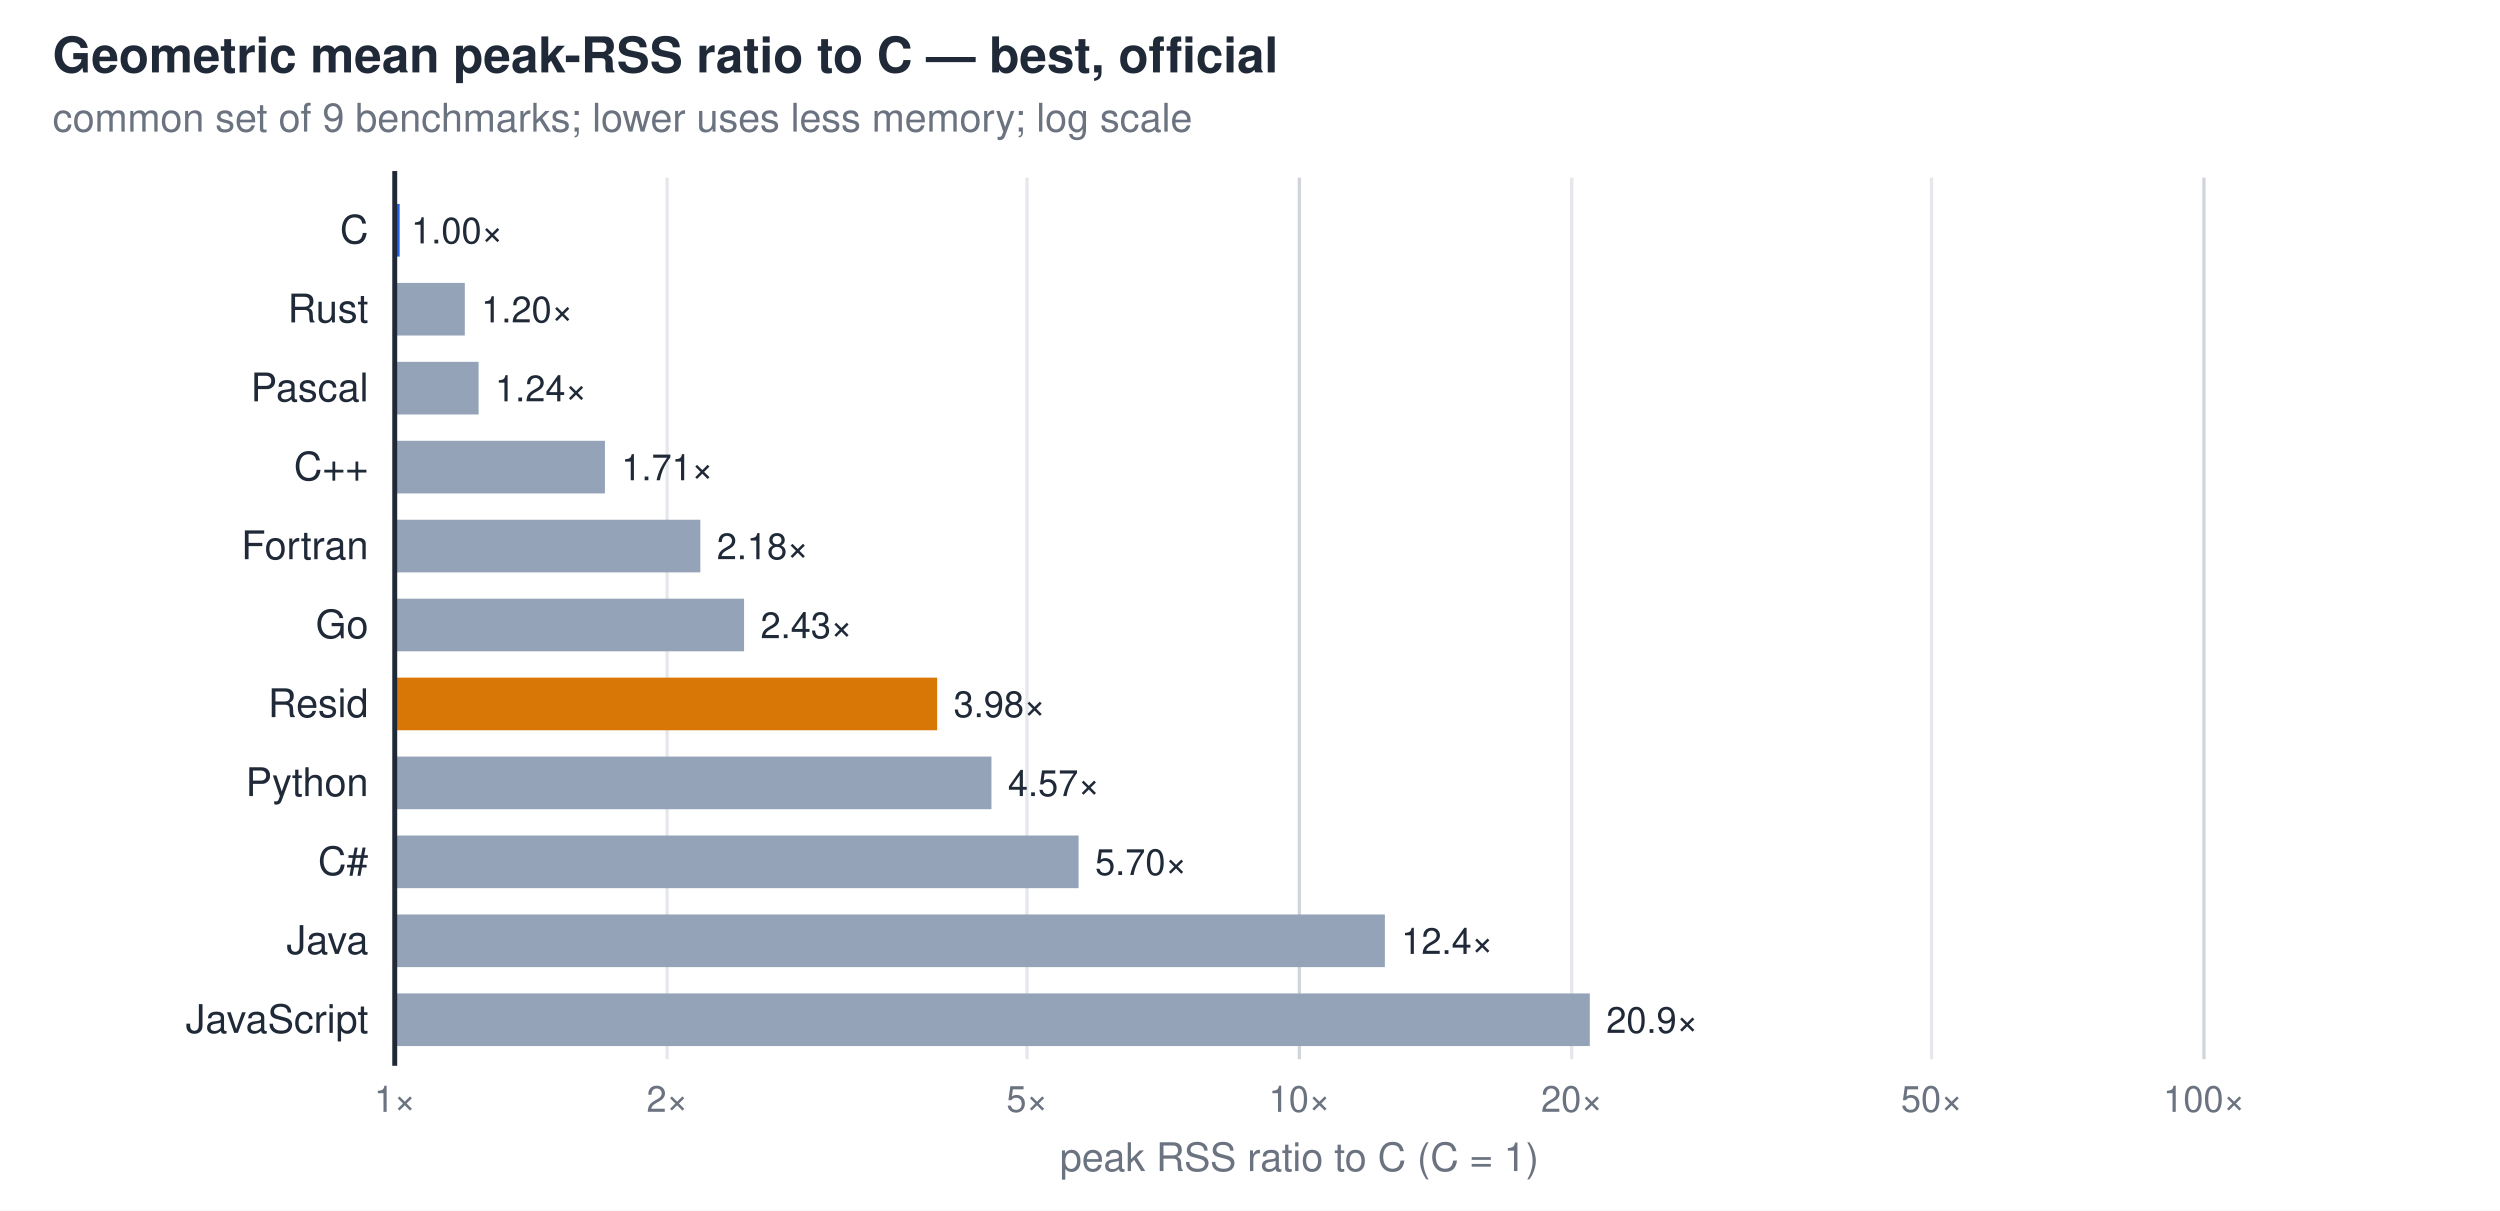
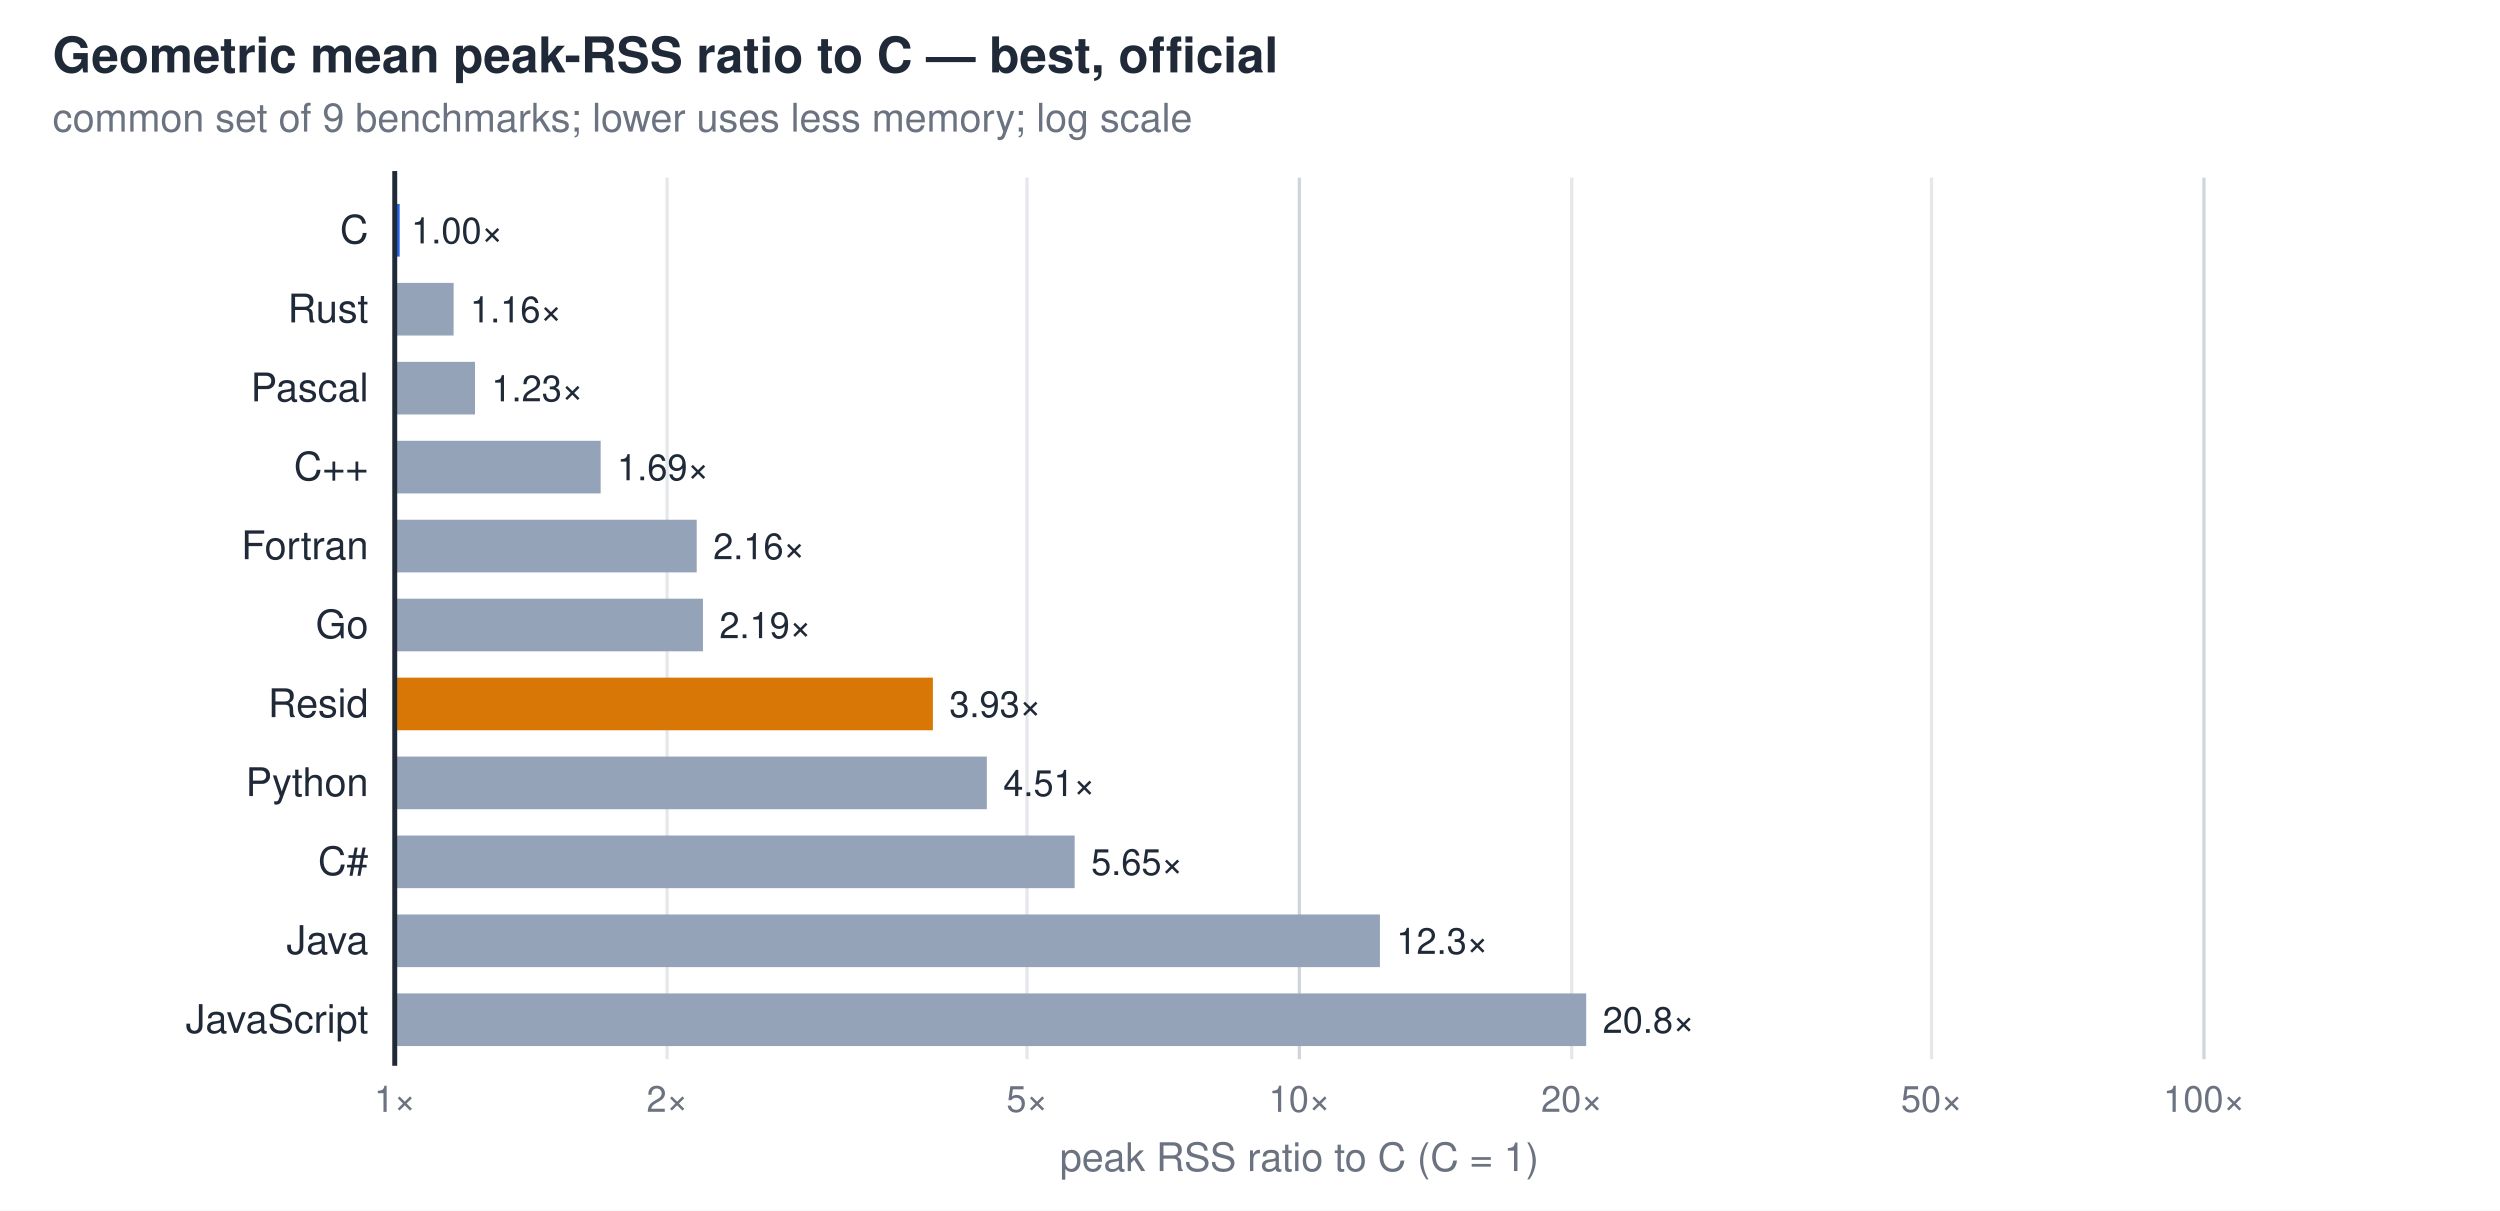
<svg xmlns="http://www.w3.org/2000/svg" width="760" height="368" viewBox="0 0 760 368" font-family="Helvetica, Arial, sans-serif" font-size="12">
  <rect x="0" y="0" width="760" height="368" fill="#ffffff" />
  <text x="16" y="22" font-size="15" font-weight="bold" fill="#1f2937">Geometric mean peak-RSS ratio to C — best, official</text>
  <text x="16" y="40" fill="#6b7280">common set of 9 benchmarks; lower uses less memory; log scale</text>
  <line x1="120.0" y1="54" x2="120.0" y2="322" stroke="#d1d5db" stroke-width="1" />
  <text x="120.0" y="338" text-anchor="middle" fill="#6b7280" font-size="11">1×</text>
  <line x1="202.8" y1="54" x2="202.8" y2="322" stroke="#e5e7eb" stroke-width="1" />
  <text x="202.8" y="338" text-anchor="middle" fill="#6b7280" font-size="11">2×</text>
  <line x1="312.2" y1="54" x2="312.2" y2="322" stroke="#e5e7eb" stroke-width="1" />
  <text x="312.2" y="338" text-anchor="middle" fill="#6b7280" font-size="11">5×</text>
  <line x1="395.0" y1="54" x2="395.0" y2="322" stroke="#d1d5db" stroke-width="1" />
  <text x="395.0" y="338" text-anchor="middle" fill="#6b7280" font-size="11">10×</text>
  <line x1="477.8" y1="54" x2="477.8" y2="322" stroke="#e5e7eb" stroke-width="1" />
  <text x="477.8" y="338" text-anchor="middle" fill="#6b7280" font-size="11">20×</text>
  <line x1="587.2" y1="54" x2="587.2" y2="322" stroke="#e5e7eb" stroke-width="1" />
  <text x="587.2" y="338" text-anchor="middle" fill="#6b7280" font-size="11">50×</text>
  <line x1="670.0" y1="54" x2="670.0" y2="322" stroke="#d1d5db" stroke-width="1" />
  <text x="670.0" y="338" text-anchor="middle" fill="#6b7280" font-size="11">100×</text>
  <text x="112" y="74.0" text-anchor="end" fill="#1f2937">C</text>
  <rect x="120.0" y="62" width="1.5" height="16" fill="#2563eb" />
  <text x="125.0" y="74.0" fill="#1f2937" font-size="11">1.00×</text>
  <text x="112" y="98.0" text-anchor="end" fill="#1f2937">Rust</text>
-   <rect x="120.0" y="86" width="21.3" height="16" fill="#94a3b8" />
-   <text x="146.3" y="98.0" fill="#1f2937" font-size="11">1.20×</text>
+   <rect x="120.0" y="86" width="17.9" height="16" fill="#94a3b8" />
+   <text x="142.9" y="98.0" fill="#1f2937" font-size="11">1.16×</text>
  <text x="112" y="122.0" text-anchor="end" fill="#1f2937">Pascal</text>
-   <rect x="120.0" y="110" width="25.5" height="16" fill="#94a3b8" />
-   <text x="150.5" y="122.0" fill="#1f2937" font-size="11">1.24×</text>
+   <rect x="120.0" y="110" width="24.4" height="16" fill="#94a3b8" />
+   <text x="149.4" y="122.0" fill="#1f2937" font-size="11">1.23×</text>
  <text x="112" y="146.0" text-anchor="end" fill="#1f2937">C++</text>
-   <rect x="120.0" y="134" width="63.9" height="16" fill="#94a3b8" />
-   <text x="188.9" y="146.0" fill="#1f2937" font-size="11">1.71×</text>
+   <rect x="120.0" y="134" width="62.6" height="16" fill="#94a3b8" />
+   <text x="187.6" y="146.0" fill="#1f2937" font-size="11">1.69×</text>
  <text x="112" y="170.0" text-anchor="end" fill="#1f2937">Fortran</text>
-   <rect x="120.0" y="158" width="92.9" height="16" fill="#94a3b8" />
-   <text x="217.9" y="170.0" fill="#1f2937" font-size="11">2.18×</text>
+   <rect x="120.0" y="158" width="91.8" height="16" fill="#94a3b8" />
+   <text x="216.8" y="170.0" fill="#1f2937" font-size="11">2.16×</text>
  <text x="112" y="194.0" text-anchor="end" fill="#1f2937">Go</text>
-   <rect x="120.0" y="182" width="106.2" height="16" fill="#94a3b8" />
-   <text x="231.2" y="194.0" fill="#1f2937" font-size="11">2.43×</text>
+   <rect x="120.0" y="182" width="93.7" height="16" fill="#94a3b8" />
+   <text x="218.7" y="194.0" fill="#1f2937" font-size="11">2.19×</text>
  <text x="112" y="218.0" text-anchor="end" fill="#1f2937">Resid</text>
-   <rect x="120.0" y="206" width="164.9" height="16" fill="#d97706" />
-   <text x="289.9" y="218.0" fill="#1f2937" font-size="11">3.98×</text>
+   <rect x="120.0" y="206" width="163.6" height="16" fill="#d97706" />
+   <text x="288.6" y="218.0" fill="#1f2937" font-size="11">3.93×</text>
  <text x="112" y="242.0" text-anchor="end" fill="#1f2937">Python</text>
-   <rect x="120.0" y="230" width="181.4" height="16" fill="#94a3b8" />
-   <text x="306.4" y="242.0" fill="#1f2937" font-size="11">4.57×</text>
+   <rect x="120.0" y="230" width="180.0" height="16" fill="#94a3b8" />
+   <text x="305.0" y="242.0" fill="#1f2937" font-size="11">4.51×</text>
  <text x="112" y="266.0" text-anchor="end" fill="#1f2937">C#</text>
-   <rect x="120.0" y="254" width="207.9" height="16" fill="#94a3b8" />
-   <text x="332.9" y="266.0" fill="#1f2937" font-size="11">5.70×</text>
+   <rect x="120.0" y="254" width="206.7" height="16" fill="#94a3b8" />
+   <text x="331.7" y="266.0" fill="#1f2937" font-size="11">5.65×</text>
  <text x="112" y="290.0" text-anchor="end" fill="#1f2937">Java</text>
-   <rect x="120.0" y="278" width="301.0" height="16" fill="#94a3b8" />
-   <text x="426.0" y="290.0" fill="#1f2937" font-size="11">12.4×</text>
+   <rect x="120.0" y="278" width="299.5" height="16" fill="#94a3b8" />
+   <text x="424.5" y="290.0" fill="#1f2937" font-size="11">12.3×</text>
  <text x="112" y="314.0" text-anchor="end" fill="#1f2937">JavaScript</text>
-   <rect x="120.0" y="302" width="363.3" height="16" fill="#94a3b8" />
-   <text x="488.3" y="314.0" fill="#1f2937" font-size="11">20.9×</text>
+   <rect x="120.0" y="302" width="362.2" height="16" fill="#94a3b8" />
+   <text x="487.2" y="314.0" fill="#1f2937" font-size="11">20.8×</text>
  <line x1="120.0" y1="52" x2="120.0" y2="324" stroke="#1f2937" stroke-width="1.5" />
  <text x="395.0" y="356" text-anchor="middle" fill="#6b7280">peak RSS ratio to C (C = 1)</text>
</svg>
